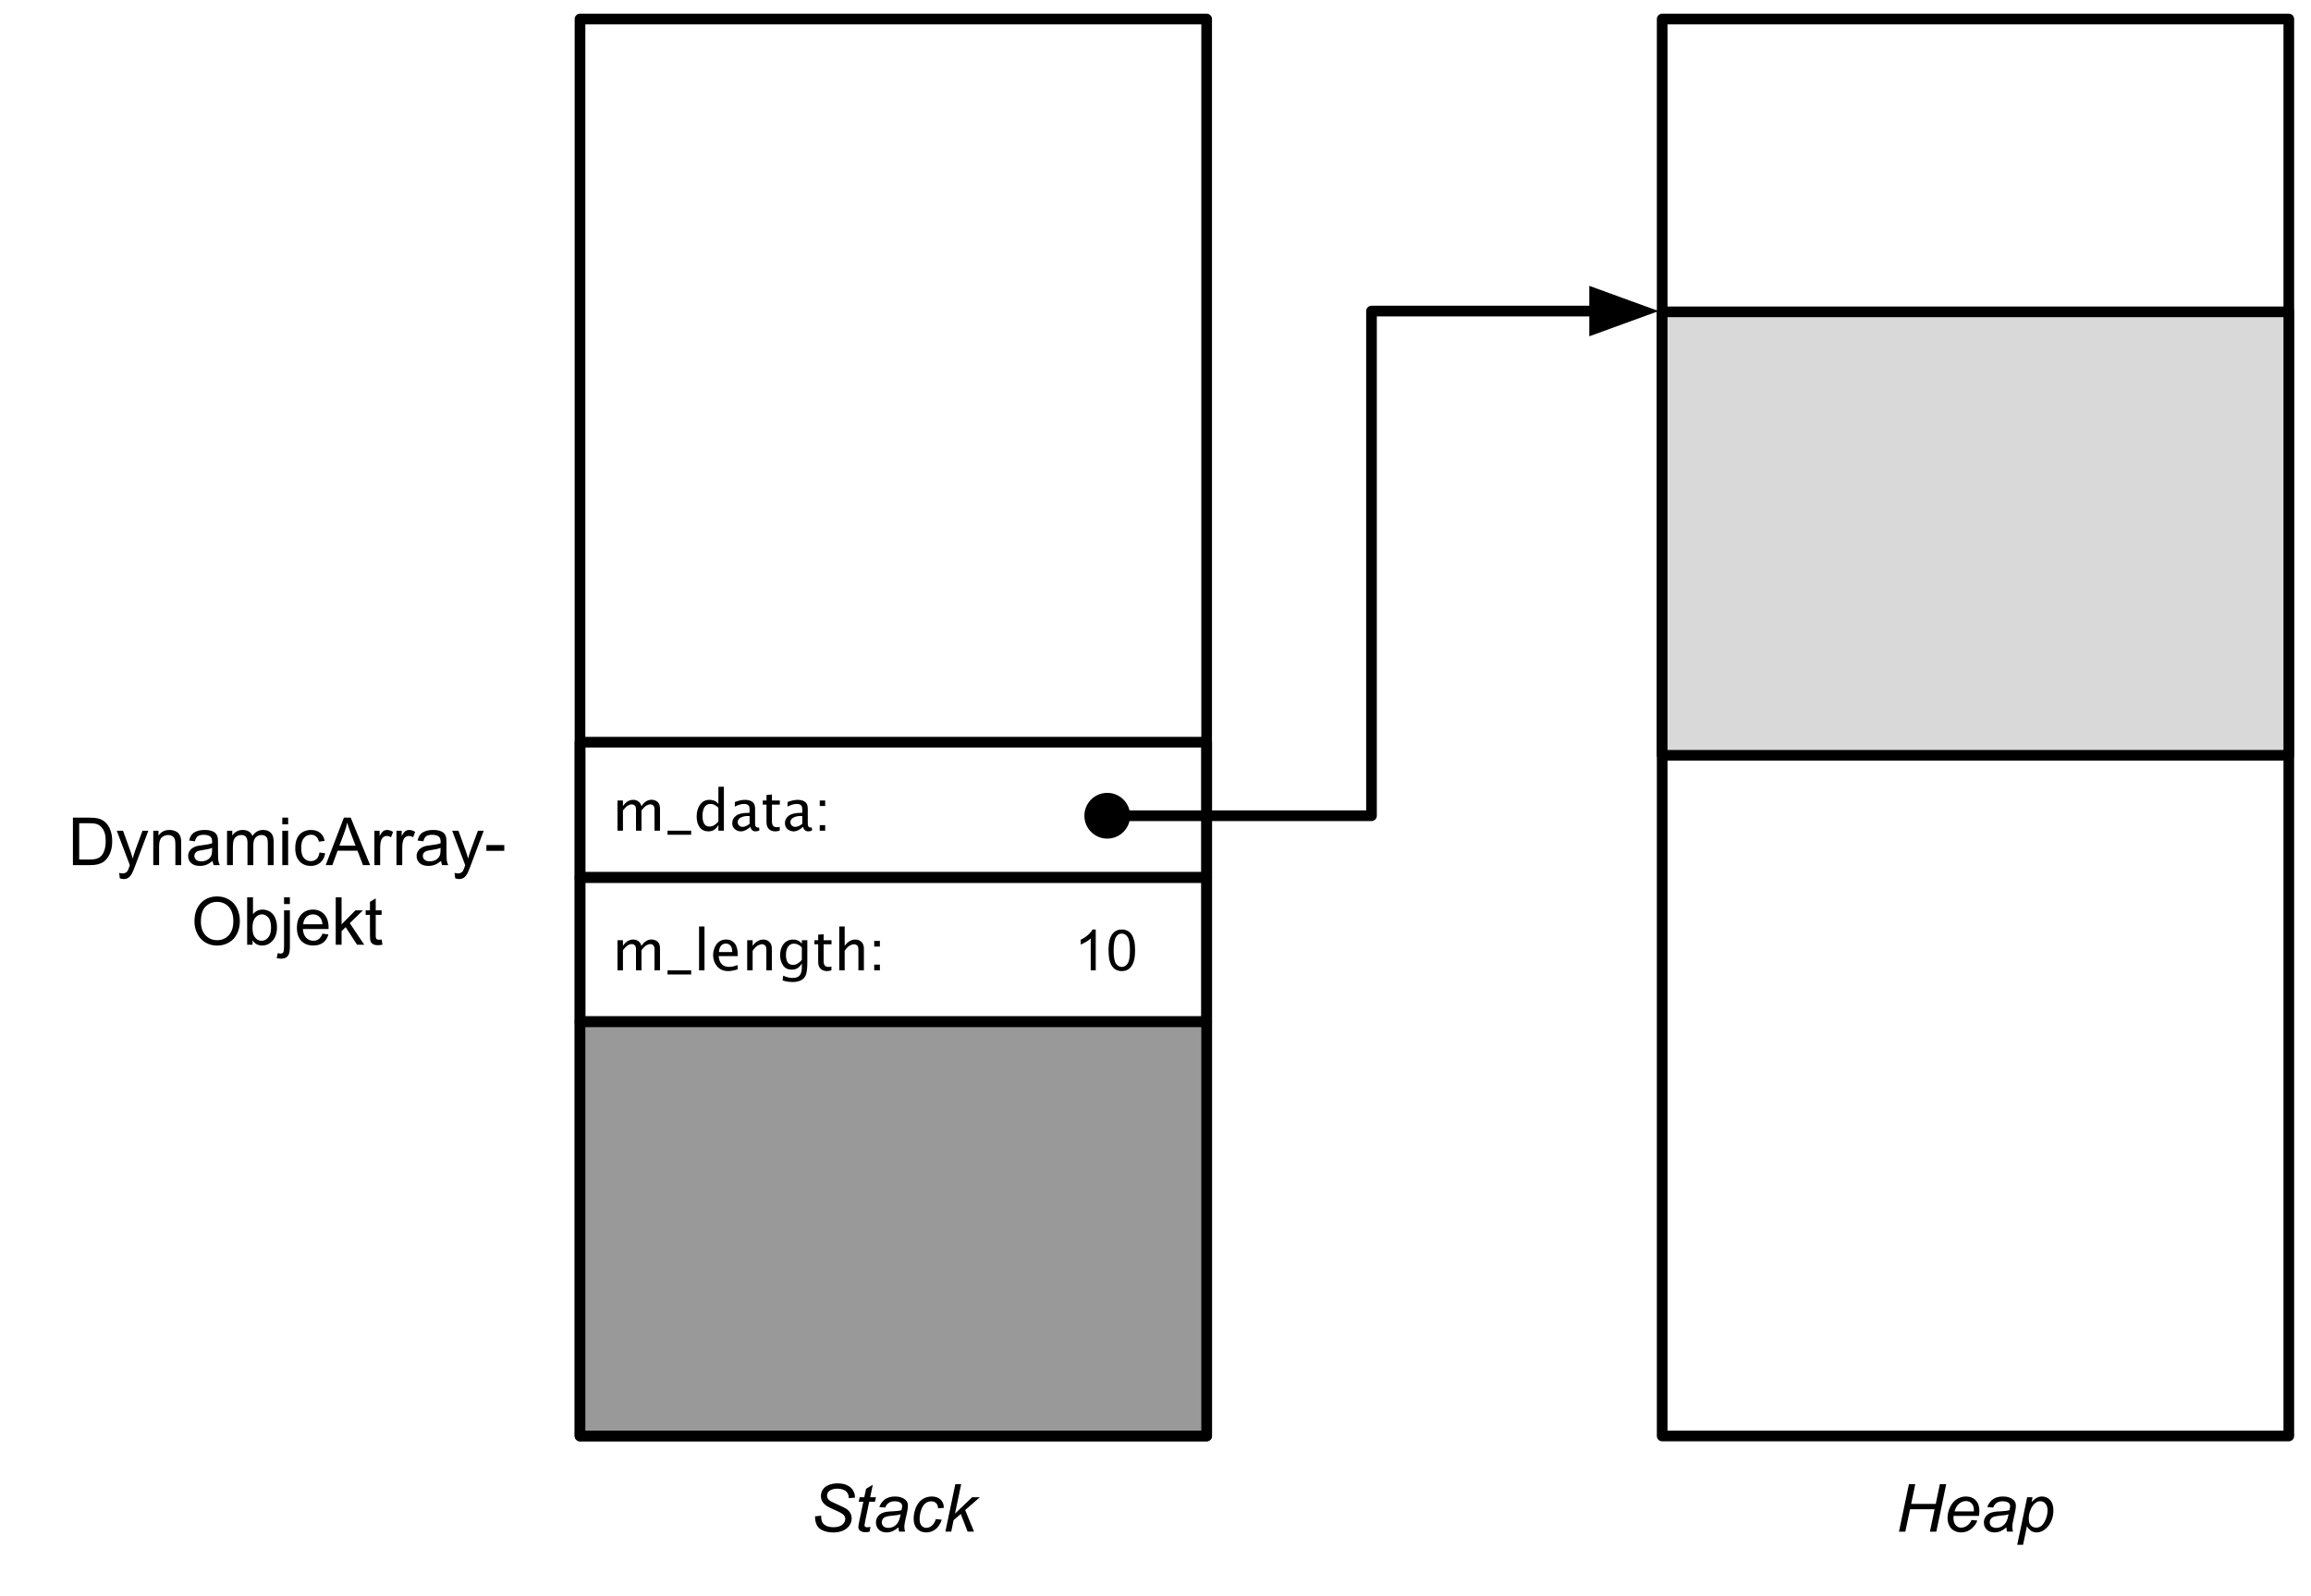
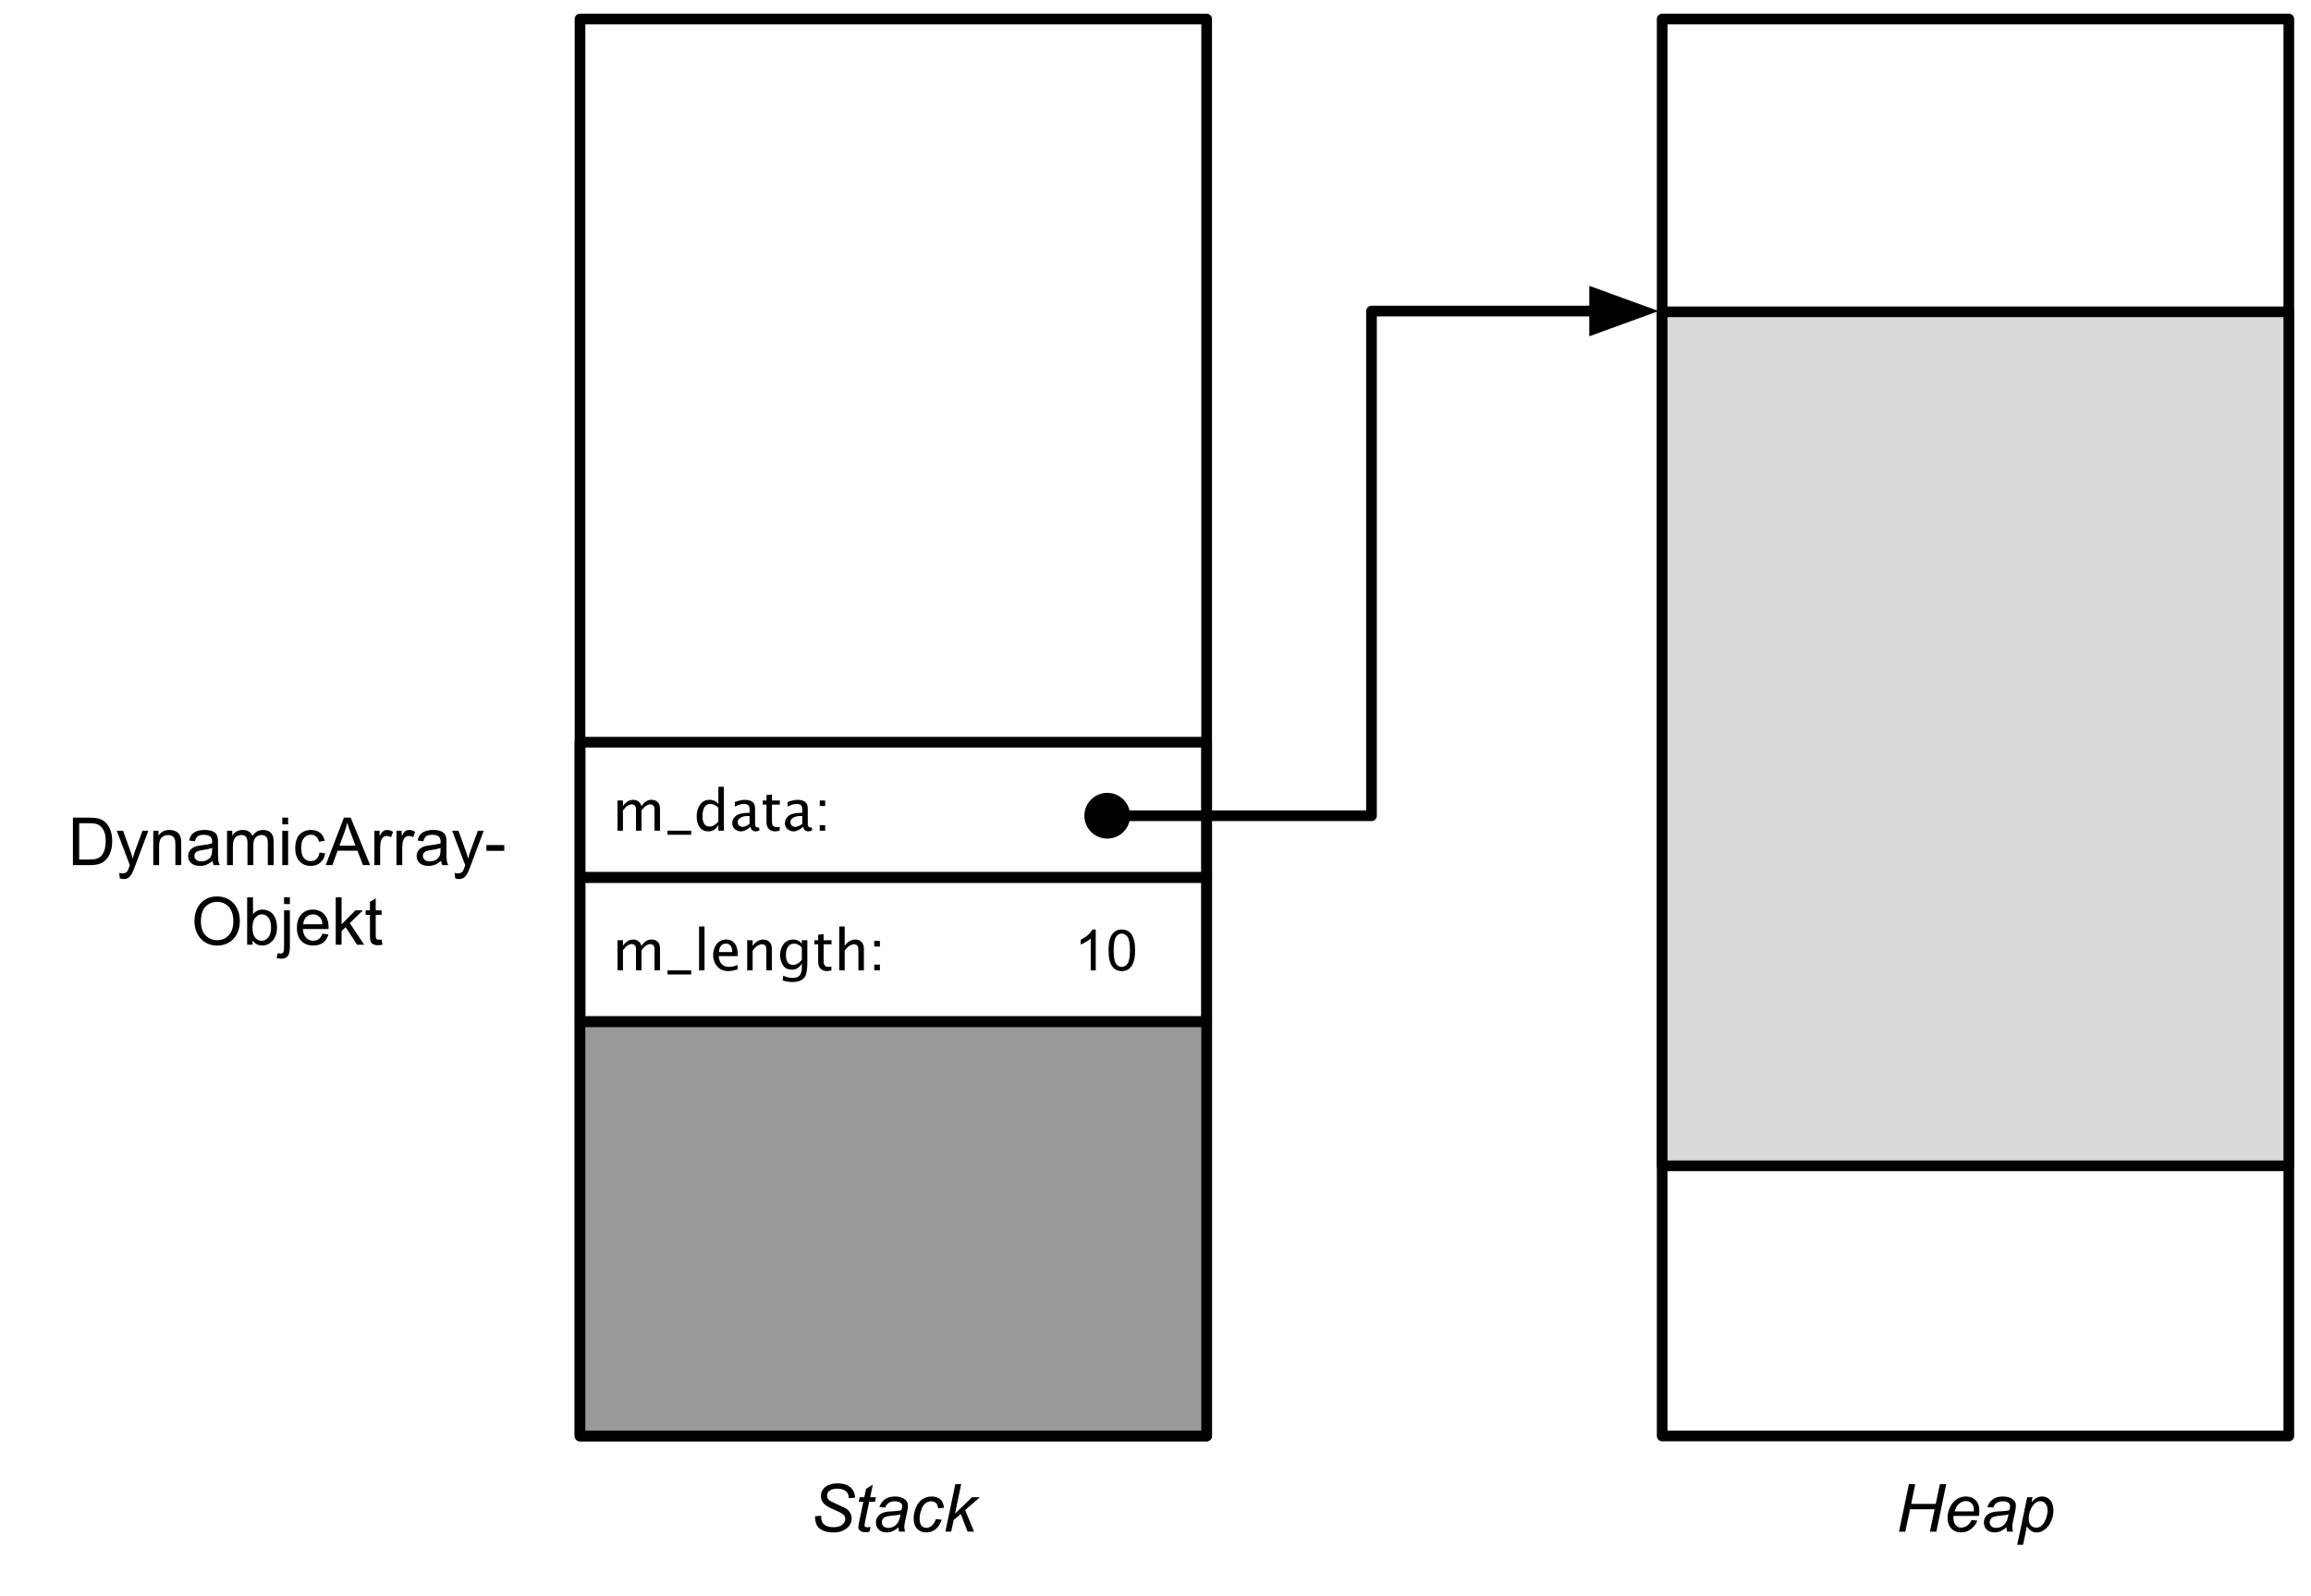
<svg xmlns="http://www.w3.org/2000/svg" version="1.1" viewBox="0.0 0.0 650.0 449.0" fill="none" stroke="none" stroke-linecap="square" stroke-miterlimit="10">
  <clipPath id="p.0">
    <path d="m0 0l650.0 0l0 449.0l-650.0 0l0 -449.0z" clip-rule="nonzero" />
  </clipPath>
  <g clip-path="url(#p.0)">
    <path fill="#000000" fill-opacity="0.0" d="m0 0l650.0 0l0 449.0l-650.0 0z" fill-rule="evenodd" />
    <path fill="#000000" fill-opacity="0.0" d="m163.134 5.349l176.252 0l0 398.646l-176.252 0z" fill-rule="evenodd" />
    <path stroke="#000000" stroke-width="3.0" stroke-linejoin="round" stroke-linecap="butt" d="m163.134 5.349l176.252 0l0 398.646l-176.252 0z" fill-rule="evenodd" />
    <path fill="#999999" d="m163.134 287.428l176.252 0l0 116.567l-176.252 0z" fill-rule="evenodd" />
    <path stroke="#000000" stroke-width="3.0" stroke-linejoin="round" stroke-linecap="butt" d="m163.134 287.428l176.252 0l0 116.567l-176.252 0z" fill-rule="evenodd" />
    <path fill="#000000" fill-opacity="0.0" d="m163.134 208.814l176.252 0l0 38.047l-176.252 0z" fill-rule="evenodd" />
    <path stroke="#000000" stroke-width="3.0" stroke-linejoin="round" stroke-linecap="butt" d="m163.134 208.814l176.252 0l0 38.047l-176.252 0z" fill-rule="evenodd" />
    <path fill="#000000" d="m173.681 233.697l0 -8.484l1.531 0l0 1.594q0.469 -0.75 1.203 -1.266q0.734 -0.516 1.688 -0.516q0.562 0 0.969 0.188q0.422 0.172 0.75 0.5q0.344 0.328 0.609 1.094q0.469 -0.766 1.188 -1.281q0.719 -0.516 1.656 -0.516q0.906 0 1.625 0.562q0.734 0.562 0.734 1.953l0 6.172l-1.547 0l0 -5.938q0 -0.844 -0.359 -1.141q-0.359 -0.312 -0.797 -0.312q-0.547 0 -1.141 0.344q-0.578 0.344 -1.359 1.359l0 5.688l-1.547 0l0 -5.938q0 -0.844 -0.359 -1.141q-0.359 -0.312 -0.812 -0.312q-0.562 0 -1.125 0.344q-0.562 0.328 -1.375 1.359l0 5.688l-1.531 0zm14.062 1.156l0 -1.156l6.656 0l0 1.156l-6.656 0zm14.312 -1.156l0 -1.594q-0.469 0.891 -1.172 1.344q-0.703 0.453 -1.656 0.453q-1.562 0 -2.422 -1.156q-0.859 -1.156 -0.859 -3.031q0 -2.016 0.969 -3.344q0.969 -1.344 2.641 -1.344q0.5 0 0.938 0.125q0.453 0.109 0.797 0.328q0.344 0.203 0.766 0.703l0 -4.828l1.547 0l0 12.344l-1.547 0zm0 -6.469q-0.797 -0.703 -1.266 -0.875q-0.453 -0.172 -1.0 -0.172q-1.125 0 -1.672 0.953q-0.531 0.938 -0.531 2.422q0 1.391 0.469 2.188q0.484 0.797 1.5 0.797q0.641 0 1.266 -0.344q0.625 -0.359 1.234 -1.062l0 -3.906zm9.008 5.391q-0.688 0.625 -1.359 0.953q-0.672 0.328 -1.312 0.328q-0.891 0 -1.672 -0.594q-0.766 -0.609 -0.766 -1.75q0 -1.25 1.078 -2.062q1.078 -0.812 3.438 -0.812l0.359 0l0 -1.031q0 -0.609 -0.172 -0.875q-0.156 -0.281 -0.5 -0.438q-0.344 -0.156 -0.859 -0.156q-1.203 0 -2.609 0.75l0 -1.281q1.547 -0.625 2.922 -0.625q0.75 0 1.375 0.234q0.641 0.234 1.016 0.75q0.375 0.516 0.375 1.641l0 3.844q0 0.641 0.094 0.875q0.109 0.219 0.281 0.344q0.188 0.109 0.438 0.109q0.094 0 0.297 -0.031l0.109 0.844q-0.531 0.266 -1.156 0.266q-0.422 0 -0.812 -0.281q-0.391 -0.281 -0.562 -1.0zm-0.234 -0.844l0 -2.188l-0.484 -0.016q-1.219 0 -2.047 0.469q-0.812 0.469 -0.812 1.266q0 0.562 0.406 0.953q0.406 0.375 0.938 0.375q0.484 0 0.984 -0.219q0.5 -0.219 1.016 -0.641zm8.477 1.922q-0.719 0.203 -1.234 0.203q-1.141 0 -1.812 -0.656q-0.672 -0.672 -0.672 -1.891l0 -4.984l-1.062 0l0 -1.156l1.062 0l0 -1.547l1.531 -0.141l0 1.688l2.219 0l0 1.156l-2.219 0l0 4.703q0 0.891 0.344 1.281q0.344 0.375 1.094 0.375q0.312 0 0.75 -0.094l0 1.062zm6.578 -1.078q-0.688 0.625 -1.359 0.953q-0.672 0.328 -1.312 0.328q-0.891 0 -1.672 -0.594q-0.766 -0.609 -0.766 -1.75q0 -1.25 1.078 -2.062q1.078 -0.812 3.438 -0.812l0.359 0l0 -1.031q0 -0.609 -0.172 -0.875q-0.156 -0.281 -0.5 -0.438q-0.344 -0.156 -0.859 -0.156q-1.203 0 -2.609 0.75l0 -1.281q1.547 -0.625 2.922 -0.625q0.75 0 1.375 0.234q0.641 0.234 1.016 0.75q0.375 0.516 0.375 1.641l0 3.844q0 0.641 0.094 0.875q0.109 0.219 0.281 0.344q0.188 0.109 0.438 0.109q0.094 0 0.297 -0.031l0.109 0.844q-0.531 0.266 -1.156 0.266q-0.422 0 -0.812 -0.281q-0.391 -0.281 -0.562 -1.0zm-0.234 -0.844l0 -2.188l-0.484 -0.016q-1.219 0 -2.047 0.469q-0.812 0.469 -0.812 1.266q0 0.562 0.406 0.953q0.406 0.375 0.938 0.375q0.484 0 0.984 -0.219q0.5 -0.219 1.016 -0.641zm4.914 1.922l0 -1.547l1.531 0l0 1.547l-1.531 0zm0 -6.938l0 -1.547l1.531 0l0 1.547l-1.531 0z" fill-rule="nonzero" />
    <path fill="#000000" fill-opacity="0.0" d="m163.134 246.861l176.252 0l0 40.567l-176.252 0z" fill-rule="evenodd" />
    <path stroke="#000000" stroke-width="3.0" stroke-linejoin="round" stroke-linecap="butt" d="m163.134 246.861l176.252 0l0 40.567l-176.252 0z" fill-rule="evenodd" />
    <path fill="#000000" d="m173.681 273.004l0 -8.484l1.531 0l0 1.594q0.469 -0.75 1.203 -1.266q0.734 -0.516 1.688 -0.516q0.562 0 0.969 0.188q0.422 0.172 0.75 0.5q0.344 0.328 0.609 1.094q0.469 -0.766 1.188 -1.281q0.719 -0.516 1.656 -0.516q0.906 0 1.625 0.562q0.734 0.562 0.734 1.953l0 6.172l-1.547 0l0 -5.938q0 -0.844 -0.359 -1.141q-0.359 -0.312 -0.797 -0.312q-0.547 0 -1.141 0.344q-0.578 0.344 -1.359 1.359l0 5.688l-1.547 0l0 -5.938q0 -0.844 -0.359 -1.141q-0.359 -0.312 -0.812 -0.312q-0.562 0 -1.125 0.344q-0.562 0.328 -1.375 1.359l0 5.688l-1.531 0zm14.062 1.156l0 -1.156l6.656 0l0 1.156l-6.656 0zm8.875 -1.156l0 -12.344l1.531 0l0 12.344l-1.531 0zm10.844 -0.281q-1.547 0.484 -2.656 0.484q-1.969 0 -3.109 -1.328q-1.125 -1.344 -1.125 -3.156q0 -1.203 0.5 -2.281q0.5 -1.078 1.297 -1.594q0.812 -0.531 1.906 -0.531q1.469 0 2.344 1.062q0.875 1.047 0.875 3.156l0 0.469l-5.359 0q0.125 1.125 0.484 1.734q0.359 0.609 0.953 0.953q0.609 0.328 1.531 0.328q0.469 0 0.922 -0.078q0.469 -0.078 1.438 -0.438l0 1.219zm-5.25 -4.875l3.734 0q0 -1.281 -0.5 -1.828q-0.484 -0.547 -1.266 -0.547q-0.875 0 -1.375 0.594q-0.5 0.594 -0.594 1.781zm7.945 5.156l0 -8.484l1.531 0l0 1.594q0.594 -0.859 1.359 -1.312q0.781 -0.469 1.625 -0.469q1.078 0 1.75 0.688q0.672 0.672 0.672 1.891l0 6.094l-1.547 0l0 -5.594q0 -0.891 -0.156 -1.172q-0.156 -0.281 -0.438 -0.422q-0.281 -0.156 -0.594 -0.156q-0.578 0 -1.234 0.359q-0.656 0.344 -1.438 1.484l0 5.5l-1.531 0zm9.961 2.828l0.172 -1.344q1.344 0.641 2.641 0.641q1.469 0 2.031 -0.75q0.562 -0.75 0.562 -2.016l0 -1.344q-0.328 0.703 -1.047 1.25q-0.703 0.531 -1.734 0.531q-1.734 0 -2.531 -1.25q-0.797 -1.25 -0.797 -2.844q0 -1.219 0.469 -2.266q0.469 -1.047 1.297 -1.578q0.828 -0.531 1.906 -0.531q0.469 0 0.875 0.109q0.422 0.109 0.766 0.328q0.359 0.219 0.797 0.719l0 -0.969l1.547 0l0 6.172q0 2.703 -0.453 3.688q-0.438 1.0 -1.406 1.453q-0.953 0.453 -2.266 0.453q-0.438 0 -0.938 -0.047q-0.484 -0.047 -0.875 -0.125q-0.391 -0.078 -1.016 -0.281zm5.406 -5.766l0 -3.531q-0.5 -0.531 -1.062 -0.781q-0.547 -0.266 -1.141 -0.266q-1.031 0 -1.656 0.828q-0.609 0.812 -0.609 2.375q0 1.234 0.453 2.0q0.469 0.766 1.5 0.766q0.672 0 1.297 -0.344q0.641 -0.359 1.219 -1.047zm8.32 2.938q-0.719 0.203 -1.234 0.203q-1.141 0 -1.812 -0.656q-0.672 -0.672 -0.672 -1.891l0 -4.984l-1.062 0l0 -1.156l1.062 0l0 -1.547l1.531 -0.141l0 1.688l2.219 0l0 1.156l-2.219 0l0 4.703q0 0.891 0.344 1.281q0.344 0.375 1.094 0.375q0.312 0 0.75 -0.094l0 1.062zm2.203 0l0 -12.344l1.531 0l0 5.453q0.594 -0.859 1.359 -1.312q0.781 -0.469 1.625 -0.469q1.078 0 1.75 0.688q0.672 0.672 0.672 1.891l0 6.094l-1.547 0l0 -5.594q0 -0.891 -0.156 -1.172q-0.156 -0.281 -0.438 -0.422q-0.281 -0.156 -0.594 -0.156q-0.578 0 -1.234 0.359q-0.656 0.344 -1.438 1.484l0 5.5l-1.531 0z" fill-rule="nonzero" />
    <path fill="#000000" d="m245.884 266.301l0 -1.594l1.594 0l0 1.594l-1.594 0zm0 6.703l0 -1.609l1.594 0l0 1.609l-1.594 0zm62.305 0l-1.406 0l0 -8.969q-0.516 0.484 -1.344 0.969q-0.812 0.484 -1.469 0.734l0 -1.359q1.172 -0.562 2.047 -1.344q0.891 -0.797 1.266 -1.531l0.906 0l0 11.5zm3.602 -5.656q0 -2.031 0.406 -3.266q0.422 -1.234 1.25 -1.906q0.828 -0.672 2.078 -0.672q0.922 0 1.609 0.375q0.703 0.359 1.156 1.062q0.453 0.703 0.703 1.703q0.266 1.0 0.266 2.703q0 2.016 -0.422 3.266q-0.406 1.234 -1.234 1.922q-0.828 0.672 -2.078 0.672q-1.656 0 -2.609 -1.203q-1.125 -1.422 -1.125 -4.656zm1.438 0q0 2.828 0.656 3.766q0.672 0.922 1.641 0.922q0.969 0 1.625 -0.938q0.656 -0.938 0.656 -3.75q0 -2.828 -0.656 -3.75q-0.656 -0.938 -1.641 -0.938q-0.969 0 -1.547 0.828q-0.734 1.047 -0.734 3.859z" fill-rule="nonzero" />
    <path fill="#000000" fill-opacity="0.0" d="m163.134 403.995l176.252 0l0 42.016l-176.252 0z" fill-rule="evenodd" />
    <path fill="#000000" d="m229.243 426.602l1.75 -0.172l-0.016 0.469q0 0.766 0.344 1.422q0.359 0.641 1.172 1.0q0.828 0.344 1.953 0.344q1.609 0 2.453 -0.703q0.844 -0.703 0.844 -1.609q0 -0.625 -0.453 -1.141q-0.453 -0.516 -2.484 -1.391q-1.578 -0.688 -2.141 -1.047q-0.906 -0.594 -1.344 -1.281q-0.422 -0.703 -0.422 -1.594q0 -1.031 0.562 -1.859q0.562 -0.828 1.656 -1.266q1.094 -0.438 2.453 -0.438q1.641 0 2.75 0.547q1.125 0.547 1.625 1.453q0.516 0.906 0.516 1.734q0 0.094 -0.016 0.281l-1.719 0.141q0 -0.578 -0.109 -0.891q-0.172 -0.562 -0.562 -0.938q-0.375 -0.391 -1.047 -0.609q-0.672 -0.234 -1.5 -0.234q-1.453 0 -2.266 0.656q-0.625 0.5 -0.625 1.328q0 0.484 0.25 0.875q0.266 0.391 0.922 0.766q0.484 0.266 2.25 1.047q1.453 0.641 2.0 1.0q0.719 0.484 1.109 1.172q0.391 0.688 0.391 1.562q0 1.078 -0.656 2.0q-0.656 0.906 -1.828 1.422q-1.156 0.5 -2.672 0.5q-2.266 0 -3.703 -0.984q-1.422 -1.0 -1.438 -3.562zm15.6 2.969l-0.266 1.359q-0.594 0.141 -1.156 0.141q-0.984 0 -1.562 -0.469q-0.438 -0.375 -0.438 -1.0q0 -0.312 0.234 -1.469l1.172 -5.625l-1.297 0l0.266 -1.266l1.297 0l0.5 -2.375l1.891 -1.141l-0.734 3.516l1.625 0l-0.281 1.266l-1.609 0l-1.125 5.359q-0.203 1.016 -0.203 1.219q0 0.281 0.156 0.438q0.172 0.156 0.562 0.156q0.547 0 0.969 -0.109zm7.855 0.141q-0.859 0.734 -1.656 1.078q-0.781 0.344 -1.688 0.344q-1.344 0 -2.172 -0.781q-0.812 -0.797 -0.812 -2.031q0 -0.797 0.375 -1.422q0.375 -0.625 0.984 -1.0q0.609 -0.391 1.484 -0.547q0.562 -0.109 2.109 -0.172q1.562 -0.062 2.234 -0.328q0.188 -0.672 0.188 -1.125q0 -0.578 -0.422 -0.906q-0.562 -0.453 -1.672 -0.453q-1.031 0 -1.703 0.469q-0.656 0.453 -0.953 1.297l-1.672 -0.141q0.516 -1.438 1.609 -2.203q1.109 -0.766 2.797 -0.766q1.797 0 2.844 0.859q0.797 0.625 0.797 1.656q0 0.766 -0.219 1.797l-0.531 2.406q-0.266 1.141 -0.266 1.859q0 0.453 0.203 1.312l-1.672 0q-0.125 -0.469 -0.188 -1.203zm0.609 -3.703q-0.344 0.141 -0.75 0.219q-0.391 0.062 -1.312 0.156q-1.438 0.125 -2.031 0.328q-0.594 0.188 -0.906 0.625q-0.297 0.422 -0.297 0.938q0 0.688 0.484 1.141q0.484 0.438 1.359 0.438q0.828 0 1.578 -0.422q0.75 -0.438 1.188 -1.203q0.438 -0.781 0.688 -2.219zm9.923 1.375l1.656 0.172q-0.625 1.812 -1.766 2.703q-1.141 0.875 -2.609 0.875q-1.578 0 -2.562 -1.016q-0.969 -1.031 -0.969 -2.859q0 -1.578 0.625 -3.109q0.641 -1.531 1.797 -2.328q1.172 -0.797 2.688 -0.797q1.547 0 2.453 0.875q0.922 0.875 0.922 2.328l-1.625 0.109q-0.016 -0.922 -0.547 -1.438q-0.516 -0.516 -1.359 -0.516q-1.0 0 -1.734 0.625q-0.719 0.625 -1.141 1.906q-0.406 1.281 -0.406 2.469q0 1.234 0.547 1.859q0.547 0.609 1.344 0.609q0.797 0 1.531 -0.609q0.734 -0.609 1.156 -1.859zm2.672 3.531l2.797 -13.359l1.641 0l-1.734 8.281l4.812 -4.594l2.172 0l-4.125 3.609l2.5 6.062l-1.812 0l-1.922 -4.969l-2.016 1.734l-0.672 3.234l-1.641 0z" fill-rule="nonzero" />
    <path fill="#000000" fill-opacity="0.0" d="m467.509 5.349l176.252 0l0 398.646l-176.252 0z" fill-rule="evenodd" />
    <path stroke="#000000" stroke-width="3.0" stroke-linejoin="round" stroke-linecap="butt" d="m467.509 5.349l176.252 0l0 398.646l-176.252 0z" fill-rule="evenodd" />
-     <path fill="#d9d9d9" d="m467.509 87.735l176.252 0l0 124.756l-176.252 0z" fill-rule="evenodd" />
-     <path stroke="#000000" stroke-width="3.0" stroke-linejoin="round" stroke-linecap="butt" d="m467.509 87.735l176.252 0l0 124.756l-176.252 0z" fill-rule="evenodd" />
+     <path fill="#d9d9d9" d="m467.509 87.735l176.252 0l0 240.252l-176.252 0z" fill-rule="evenodd" />
+     <path stroke="#000000" stroke-width="3.0" stroke-linejoin="round" stroke-linecap="butt" d="m467.509 87.735l176.252 0l0 240.252l-176.252 0z" fill-rule="evenodd" />
    <path fill="#000000" fill-opacity="0.0" d="m467.509 403.995l176.252 0l0 42.016l-176.252 0z" fill-rule="evenodd" />
    <path fill="#000000" d="m534.116 430.915l2.797 -13.359l1.781 0l-1.156 5.547l6.922 0l1.156 -5.547l1.781 0l-2.781 13.359l-1.797 0l1.312 -6.297l-6.906 0l-1.328 6.297l-1.781 0zm20.41 -3.281l1.609 0.156q-0.344 1.188 -1.594 2.266q-1.234 1.078 -2.969 1.078q-1.062 0 -1.969 -0.5q-0.891 -0.5 -1.359 -1.438q-0.469 -0.953 -0.469 -2.156q0 -1.594 0.734 -3.078q0.734 -1.484 1.891 -2.203q1.172 -0.734 2.531 -0.734q1.734 0 2.766 1.078q1.031 1.062 1.031 2.922q0 0.719 -0.125 1.469l-7.125 0q-0.047 0.281 -0.047 0.5q0 1.359 0.625 2.078q0.625 0.719 1.531 0.719q0.844 0 1.656 -0.547q0.828 -0.562 1.281 -1.609zm-4.781 -2.406l5.422 0q0.016 -0.25 0.016 -0.359q0 -1.234 -0.625 -1.891q-0.625 -0.672 -1.594 -0.672q-1.062 0 -1.938 0.734q-0.859 0.719 -1.281 2.188zm14.579 4.484q-0.859 0.734 -1.656 1.078q-0.781 0.344 -1.688 0.344q-1.344 0 -2.172 -0.781q-0.812 -0.797 -0.812 -2.031q0 -0.797 0.375 -1.422q0.375 -0.625 0.984 -1.0q0.609 -0.391 1.484 -0.547q0.562 -0.109 2.109 -0.172q1.562 -0.062 2.234 -0.328q0.188 -0.672 0.188 -1.125q0 -0.578 -0.422 -0.906q-0.562 -0.453 -1.672 -0.453q-1.031 0 -1.703 0.469q-0.656 0.453 -0.953 1.297l-1.672 -0.141q0.516 -1.438 1.609 -2.203q1.109 -0.766 2.797 -0.766q1.797 0 2.844 0.859q0.797 0.625 0.797 1.656q0 0.766 -0.219 1.797l-0.531 2.406q-0.266 1.141 -0.266 1.859q0 0.453 0.203 1.312l-1.672 0q-0.125 -0.469 -0.188 -1.203zm0.609 -3.703q-0.344 0.141 -0.75 0.219q-0.391 0.062 -1.312 0.156q-1.438 0.125 -2.031 0.328q-0.594 0.188 -0.906 0.625q-0.297 0.422 -0.297 0.938q0 0.688 0.484 1.141q0.484 0.438 1.359 0.438q0.828 0 1.578 -0.422q0.75 -0.438 1.188 -1.203q0.438 -0.781 0.688 -2.219zm2.438 8.609l2.797 -13.375l1.516 0l-0.281 1.344q0.844 -0.875 1.516 -1.219q0.672 -0.344 1.422 -0.344q1.375 0 2.281 1.016q0.922 1.0 0.922 2.875q0 1.516 -0.5 2.766q-0.5 1.234 -1.234 2.0q-0.719 0.75 -1.469 1.109q-0.75 0.344 -1.531 0.344q-1.75 0 -2.703 -1.766l-1.094 5.25l-1.641 0zm3.25 -7.656q0 1.078 0.156 1.5q0.234 0.594 0.75 0.969q0.516 0.359 1.203 0.359q1.422 0 2.297 -1.594q0.875 -1.609 0.875 -3.281q0 -1.219 -0.594 -1.891q-0.578 -0.672 -1.453 -0.672q-0.625 0 -1.172 0.344q-0.531 0.328 -1.0 0.984q-0.453 0.656 -0.766 1.609q-0.297 0.953 -0.297 1.672z" fill-rule="nonzero" />
    <path fill="#000000" fill-opacity="0.0" d="m304.997 229.499l80.756 0l0 -141.984l80.756 0" fill-rule="evenodd" />
    <path stroke="#000000" stroke-width="3.0" stroke-linejoin="round" stroke-linecap="butt" d="m316.367 229.499l69.386 0l0 -141.984l62.756 0" fill-rule="evenodd" />
    <path fill="#000000" stroke="#000000" stroke-width="3.0" stroke-linecap="butt" d="m306.497 229.499c0 -2.726 2.209 -4.935 4.935 -4.935c2.726 0 4.935 2.209 4.935 4.935c0 2.726 -2.209 4.935 -4.935 4.935c-2.726 0 -4.935 -2.209 -4.935 -4.935z" fill-rule="nonzero" />
    <path fill="#000000" stroke="#000000" stroke-width="3.0" stroke-linecap="butt" d="m448.509 92.47l13.614 -4.955l-13.614 -4.955z" fill-rule="evenodd" />
    <path fill="#000000" fill-opacity="0.0" d="m7.0 216.475l147.496 0l0 64.63l-147.496 0z" fill-rule="evenodd" />
    <path fill="#000000" d="m20.51 243.395l0 -13.359l4.609 0q1.547 0 2.375 0.203q1.141 0.25 1.953 0.953q1.062 0.891 1.578 2.281q0.531 1.391 0.531 3.172q0 1.516 -0.359 2.703q-0.359 1.172 -0.922 1.938q-0.547 0.766 -1.203 1.219q-0.656 0.438 -1.594 0.672q-0.938 0.219 -2.141 0.219l-4.828 0zm1.766 -1.578l2.859 0q1.312 0 2.062 -0.234q0.75 -0.25 1.203 -0.703q0.625 -0.625 0.969 -1.688q0.359 -1.062 0.359 -2.578q0 -2.094 -0.688 -3.219q-0.688 -1.125 -1.672 -1.5q-0.703 -0.281 -2.281 -0.281l-2.812 0l0 10.203zm11.426 5.297l-0.188 -1.531q0.547 0.141 0.938 0.141q0.547 0 0.875 -0.188q0.328 -0.172 0.547 -0.5q0.156 -0.25 0.5 -1.219q0.047 -0.141 0.141 -0.406l-3.672 -9.688l1.766 0l2.016 5.594q0.391 1.078 0.703 2.25q0.281 -1.125 0.672 -2.203l2.078 -5.641l1.641 0l-3.688 9.828q-0.594 1.609 -0.922 2.203q-0.438 0.812 -1.0 1.188q-0.562 0.375 -1.344 0.375q-0.484 0 -1.062 -0.203zm9.406 -3.719l0 -9.672l1.469 0l0 1.375q1.062 -1.594 3.078 -1.594q0.875 0 1.609 0.312q0.734 0.312 1.094 0.828q0.375 0.5 0.516 1.203q0.094 0.453 0.094 1.594l0 5.953l-1.641 0l0 -5.891q0 -1.0 -0.203 -1.484q-0.188 -0.5 -0.672 -0.797q-0.484 -0.297 -1.141 -0.297q-1.047 0 -1.812 0.672q-0.75 0.656 -0.75 2.516l0 5.281l-1.641 0zm16.688 -1.188q-0.922 0.766 -1.766 1.094q-0.828 0.312 -1.797 0.312q-1.594 0 -2.453 -0.781q-0.859 -0.781 -0.859 -1.984q0 -0.719 0.328 -1.297q0.328 -0.594 0.844 -0.938q0.531 -0.359 1.188 -0.547q0.469 -0.125 1.453 -0.25q1.984 -0.234 2.922 -0.562q0.016 -0.344 0.016 -0.422q0 -1.0 -0.469 -1.422q-0.625 -0.547 -1.875 -0.547q-1.156 0 -1.703 0.406q-0.547 0.406 -0.812 1.422l-1.609 -0.219q0.219 -1.016 0.719 -1.641q0.5 -0.641 1.453 -0.984q0.953 -0.344 2.188 -0.344q1.25 0 2.016 0.297q0.781 0.281 1.141 0.734q0.375 0.438 0.516 1.109q0.078 0.422 0.078 1.516l0 2.188q0 2.281 0.109 2.891q0.109 0.594 0.406 1.156l-1.703 0q-0.266 -0.516 -0.328 -1.188zm-0.141 -3.672q-0.891 0.375 -2.672 0.625q-1.016 0.141 -1.438 0.328q-0.422 0.188 -0.656 0.531q-0.219 0.344 -0.219 0.781q0 0.656 0.5 1.094q0.5 0.438 1.453 0.438q0.938 0 1.672 -0.406q0.75 -0.422 1.094 -1.141q0.266 -0.562 0.266 -1.641l0 -0.609zm4.204 4.859l0 -9.672l1.469 0l0 1.359q0.453 -0.719 1.203 -1.141q0.766 -0.438 1.719 -0.438q1.078 0 1.766 0.453q0.688 0.438 0.969 1.234q1.156 -1.688 2.984 -1.688q1.453 0 2.219 0.797q0.781 0.797 0.781 2.453l0 6.641l-1.641 0l0 -6.094q0 -0.984 -0.156 -1.406q-0.156 -0.438 -0.578 -0.703q-0.422 -0.266 -0.984 -0.266q-1.016 0 -1.688 0.688q-0.672 0.672 -0.672 2.156l0 5.625l-1.641 0l0 -6.281q0 -1.094 -0.406 -1.641q-0.406 -0.547 -1.312 -0.547q-0.688 0 -1.281 0.359q-0.594 0.359 -0.859 1.062q-0.25 0.703 -0.25 2.031l0 5.016l-1.641 0zm15.541 -11.469l0 -1.891l1.641 0l0 1.891l-1.641 0zm0 11.469l0 -9.672l1.641 0l0 9.672l-1.641 0zm10.457 -3.547l1.609 0.219q-0.266 1.656 -1.359 2.609q-1.078 0.938 -2.672 0.938q-1.984 0 -3.188 -1.297q-1.203 -1.297 -1.203 -3.719q0 -1.578 0.516 -2.75q0.516 -1.172 1.578 -1.75q1.062 -0.594 2.312 -0.594q1.578 0 2.578 0.797q1.0 0.797 1.281 2.266l-1.594 0.234q-0.234 -0.969 -0.812 -1.453q-0.578 -0.5 -1.391 -0.5q-1.234 0 -2.016 0.891q-0.781 0.891 -0.781 2.812q0 1.953 0.75 2.844q0.75 0.875 1.953 0.875q0.969 0 1.609 -0.594q0.656 -0.594 0.828 -1.828zm1.75 3.547l5.125 -13.359l1.906 0l5.469 13.359l-2.016 0l-1.547 -4.047l-5.594 0l-1.469 4.047l-1.875 0zm3.859 -5.484l4.531 0l-1.406 -3.703q-0.625 -1.688 -0.938 -2.766q-0.266 1.281 -0.719 2.547l-1.469 3.922zm9.834 5.484l0 -9.672l1.469 0l0 1.469q0.562 -1.031 1.031 -1.359q0.484 -0.328 1.062 -0.328q0.828 0 1.688 0.531l-0.562 1.516q-0.609 -0.359 -1.203 -0.359q-0.547 0 -0.969 0.328q-0.422 0.328 -0.609 0.891q-0.281 0.875 -0.281 1.922l0 5.062l-1.625 0zm6.213 0l0 -9.672l1.469 0l0 1.469q0.562 -1.031 1.031 -1.359q0.484 -0.328 1.062 -0.328q0.828 0 1.688 0.531l-0.562 1.516q-0.609 -0.359 -1.203 -0.359q-0.547 0 -0.969 0.328q-0.422 0.328 -0.609 0.891q-0.281 0.875 -0.281 1.922l0 5.062l-1.625 0zm12.541 -1.188q-0.922 0.766 -1.766 1.094q-0.828 0.312 -1.797 0.312q-1.594 0 -2.453 -0.781q-0.859 -0.781 -0.859 -1.984q0 -0.719 0.328 -1.297q0.328 -0.594 0.844 -0.938q0.531 -0.359 1.188 -0.547q0.469 -0.125 1.453 -0.25q1.984 -0.234 2.922 -0.562q0.016 -0.344 0.016 -0.422q0 -1.0 -0.469 -1.422q-0.625 -0.547 -1.875 -0.547q-1.156 0 -1.703 0.406q-0.547 0.406 -0.812 1.422l-1.609 -0.219q0.219 -1.016 0.719 -1.641q0.5 -0.641 1.453 -0.984q0.953 -0.344 2.188 -0.344q1.25 0 2.016 0.297q0.781 0.281 1.141 0.734q0.375 0.438 0.516 1.109q0.078 0.422 0.078 1.516l0 2.188q0 2.281 0.109 2.891q0.109 0.594 0.406 1.156l-1.703 0q-0.266 -0.516 -0.328 -1.188zm-0.141 -3.672q-0.891 0.375 -2.672 0.625q-1.016 0.141 -1.438 0.328q-0.422 0.188 -0.656 0.531q-0.219 0.344 -0.219 0.781q0 0.656 0.5 1.094q0.5 0.438 1.453 0.438q0.938 0 1.672 -0.406q0.75 -0.422 1.094 -1.141q0.266 -0.562 0.266 -1.641l0 -0.609zm4.126 8.578l-0.188 -1.531q0.547 0.141 0.938 0.141q0.547 0 0.875 -0.188q0.328 -0.172 0.547 -0.5q0.156 -0.25 0.5 -1.219q0.047 -0.141 0.141 -0.406l-3.672 -9.688l1.766 0l2.016 5.594q0.391 1.078 0.703 2.25q0.281 -1.125 0.672 -2.203l2.078 -5.641l1.641 0l-3.688 9.828q-0.594 1.609 -0.922 2.203q-0.438 0.812 -1.0 1.188q-0.562 0.375 -1.344 0.375q-0.484 0 -1.062 -0.203zm8.766 -7.734l0 -1.641l5.031 0l0 1.641l-5.031 0z" fill-rule="nonzero" />
    <path fill="#000000" d="m54.695 259.295q0 -3.328 1.781 -5.203q1.781 -1.891 4.609 -1.891q1.844 0 3.328 0.891q1.484 0.875 2.266 2.469q0.781 1.578 0.781 3.578q0 2.031 -0.828 3.641q-0.812 1.594 -2.312 2.422q-1.5 0.828 -3.25 0.828q-1.875 0 -3.359 -0.906q-1.484 -0.922 -2.25 -2.5q-0.766 -1.578 -0.766 -3.328zm1.812 0.016q0 2.422 1.297 3.812q1.297 1.391 3.266 1.391q2.0 0 3.281 -1.406q1.281 -1.406 1.281 -3.984q0 -1.625 -0.547 -2.844q-0.547 -1.219 -1.609 -1.875q-1.062 -0.672 -2.375 -0.672q-1.891 0 -3.25 1.297q-1.344 1.281 -1.344 4.281zm14.527 6.484l-1.516 0l0 -13.359l1.641 0l0 4.766q1.047 -1.297 2.656 -1.297q0.891 0 1.688 0.359q0.797 0.359 1.312 1.016q0.516 0.641 0.797 1.562q0.297 0.922 0.297 1.969q0 2.484 -1.234 3.844q-1.219 1.359 -2.953 1.359q-1.703 0 -2.688 -1.438l0 1.219zm-0.016 -4.906q0 1.734 0.484 2.516q0.766 1.266 2.094 1.266q1.078 0 1.859 -0.938q0.781 -0.938 0.781 -2.781q0 -1.891 -0.75 -2.797q-0.75 -0.906 -1.828 -0.906q-1.062 0 -1.859 0.938q-0.781 0.938 -0.781 2.703zm8.876 -6.547l0 -1.906l1.641 0l0 1.906l-1.641 0zm-2.078 15.203l0.312 -1.391q0.5 0.125 0.781 0.125q0.5 0 0.734 -0.328q0.25 -0.328 0.25 -1.672l0 -10.156l1.641 0l0 10.203q0 1.781 -0.469 2.484q-0.594 0.906 -1.969 0.906q-0.656 0 -1.281 -0.172zm12.864 -6.859l1.688 0.203q-0.406 1.484 -1.484 2.312q-1.078 0.812 -2.766 0.812q-2.125 0 -3.375 -1.297q-1.234 -1.312 -1.234 -3.672q0 -2.453 1.25 -3.797q1.266 -1.344 3.266 -1.344q1.938 0 3.156 1.328q1.234 1.312 1.234 3.703q0 0.156 0 0.438l-7.219 0q0.094 1.594 0.906 2.453q0.812 0.844 2.016 0.844q0.906 0 1.547 -0.469q0.641 -0.484 1.016 -1.516zm-5.391 -2.656l5.406 0q-0.109 -1.219 -0.625 -1.828q-0.781 -0.953 -2.031 -0.953q-1.125 0 -1.906 0.766q-0.766 0.75 -0.844 2.016zm9.141 5.766l0 -13.359l1.641 0l0 7.625l3.891 -3.938l2.109 0l-3.688 3.594l4.062 6.078l-2.016 0l-3.203 -4.953l-1.156 1.125l0 3.828l-1.641 0zm12.906 -1.469l0.234 1.453q-0.688 0.141 -1.234 0.141q-0.891 0 -1.391 -0.281q-0.484 -0.281 -0.688 -0.734q-0.203 -0.469 -0.203 -1.938l0 -5.578l-1.203 0l0 -1.266l1.203 0l0 -2.391l1.625 -0.984l0 3.375l1.656 0l0 1.266l-1.656 0l0 5.672q0 0.688 0.078 0.891q0.094 0.203 0.281 0.328q0.203 0.109 0.578 0.109q0.266 0 0.719 -0.062z" fill-rule="nonzero" />
  </g>
</svg>
